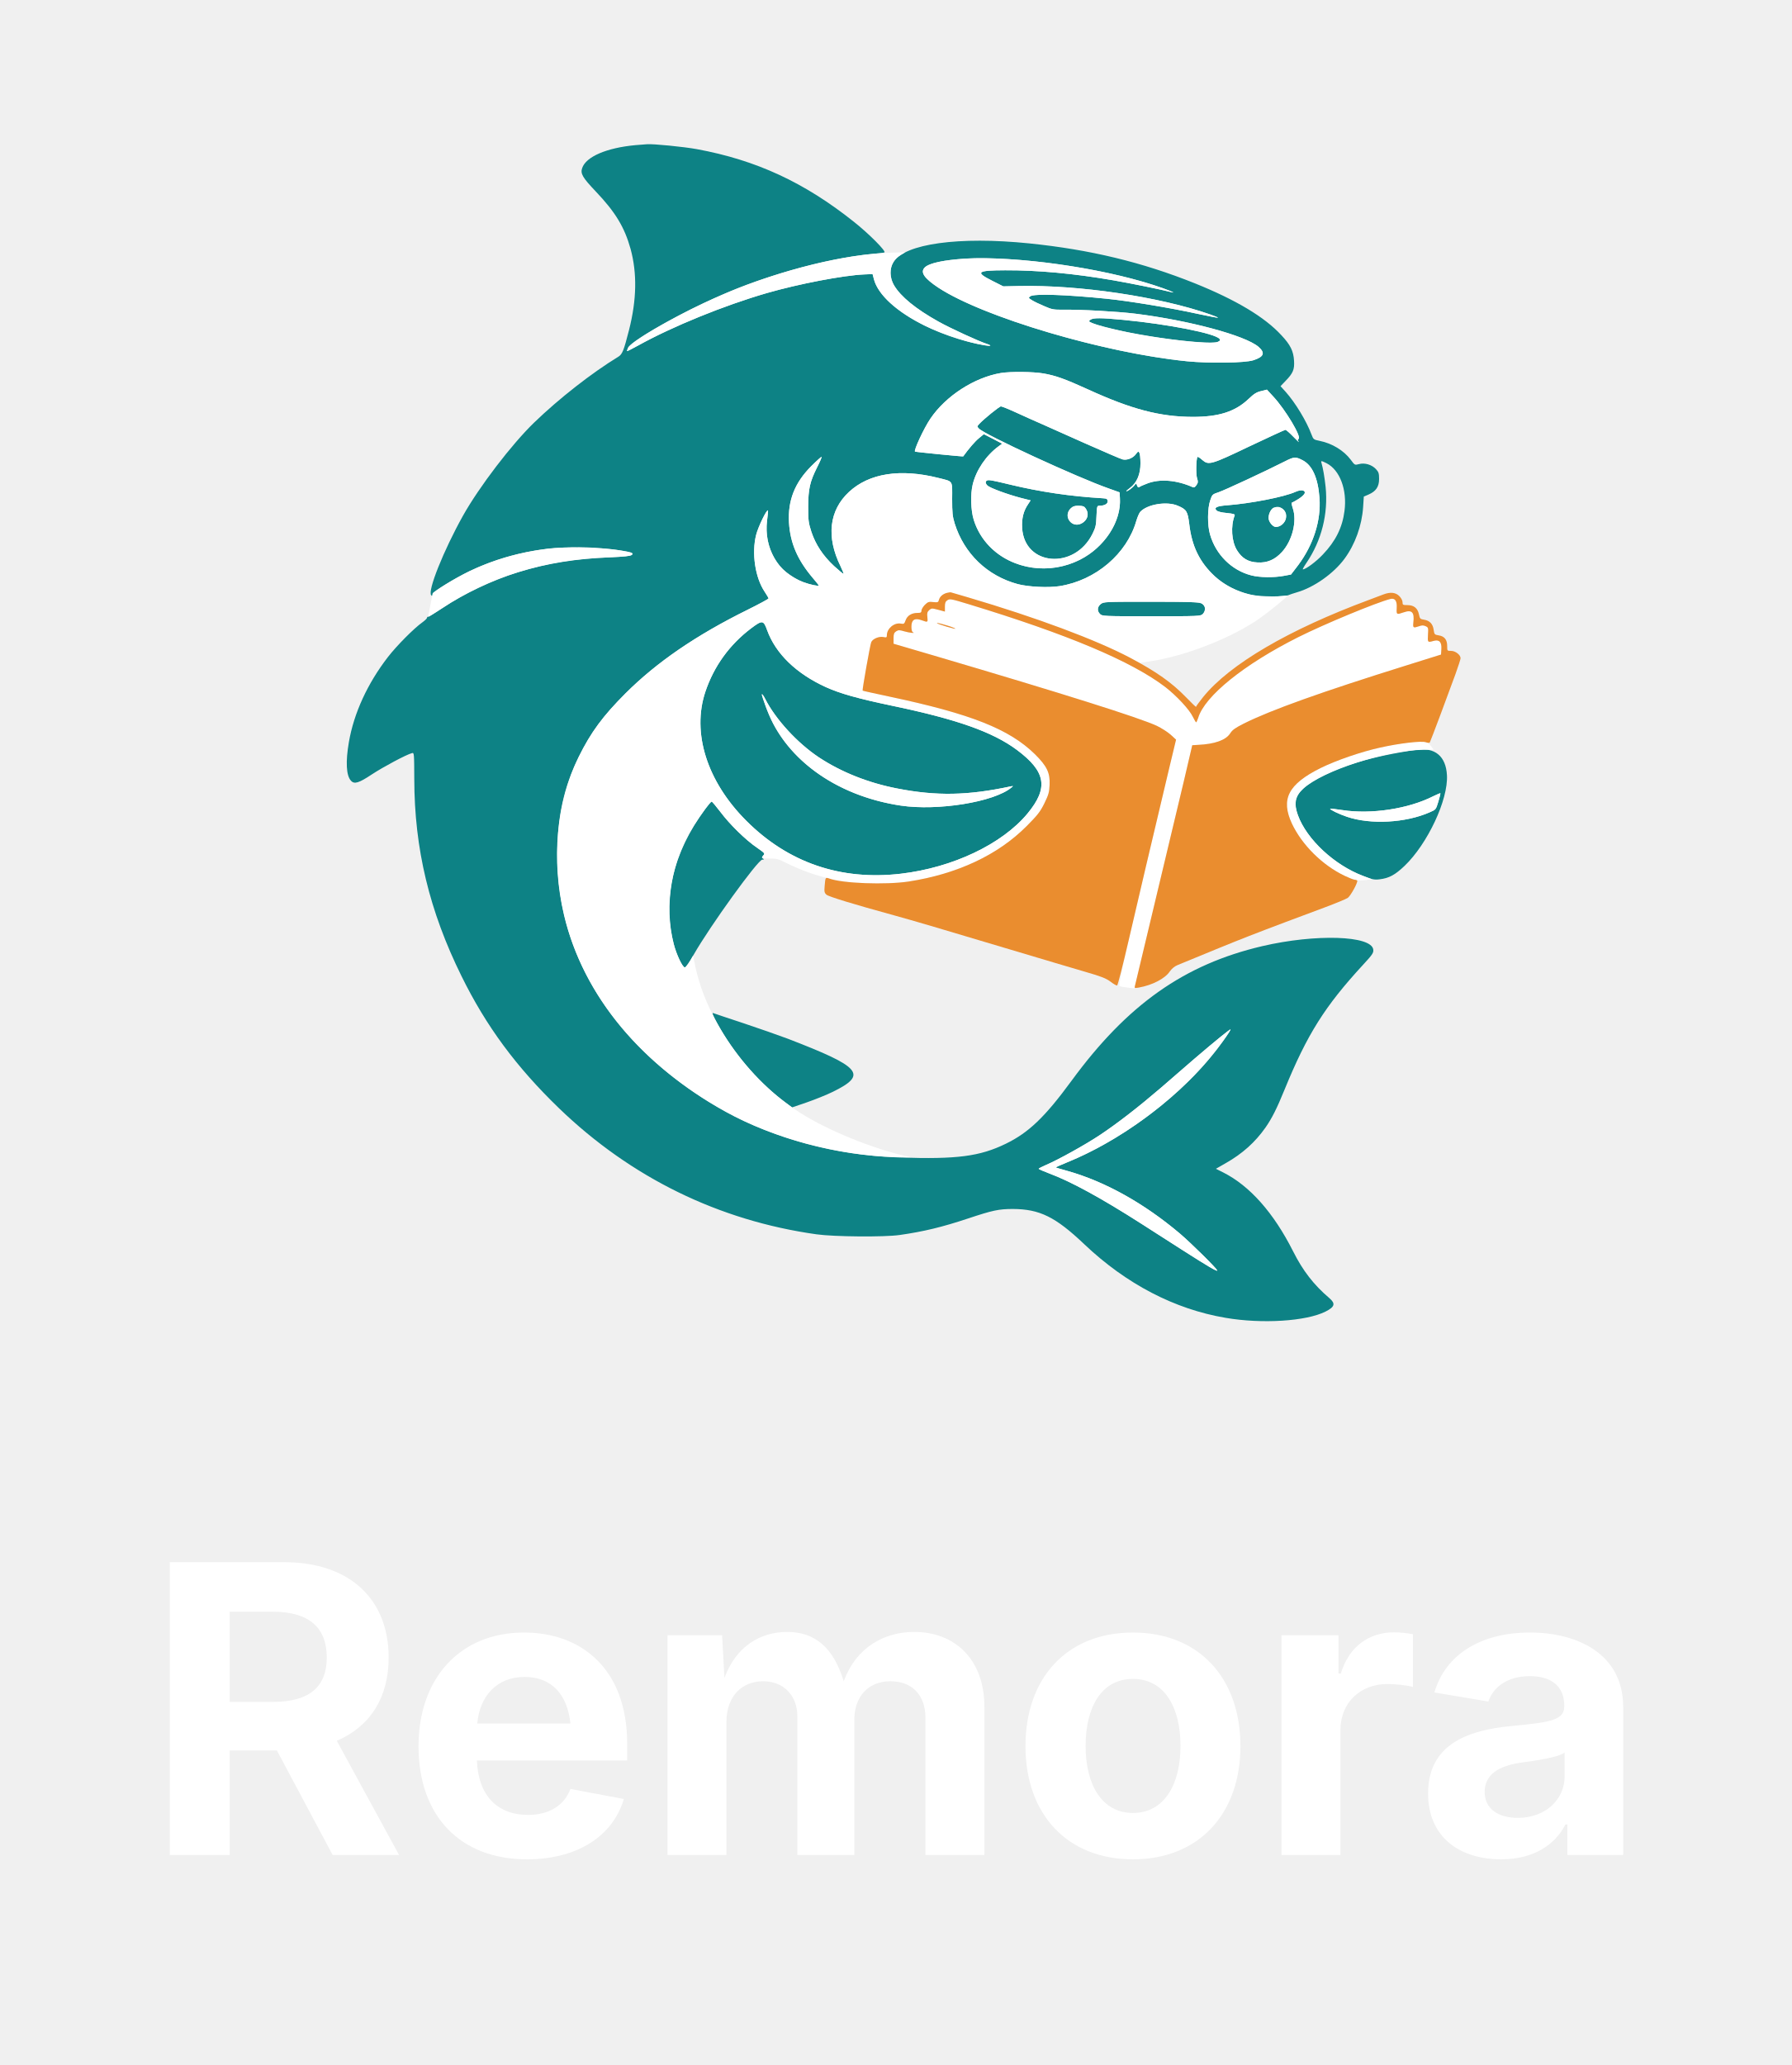
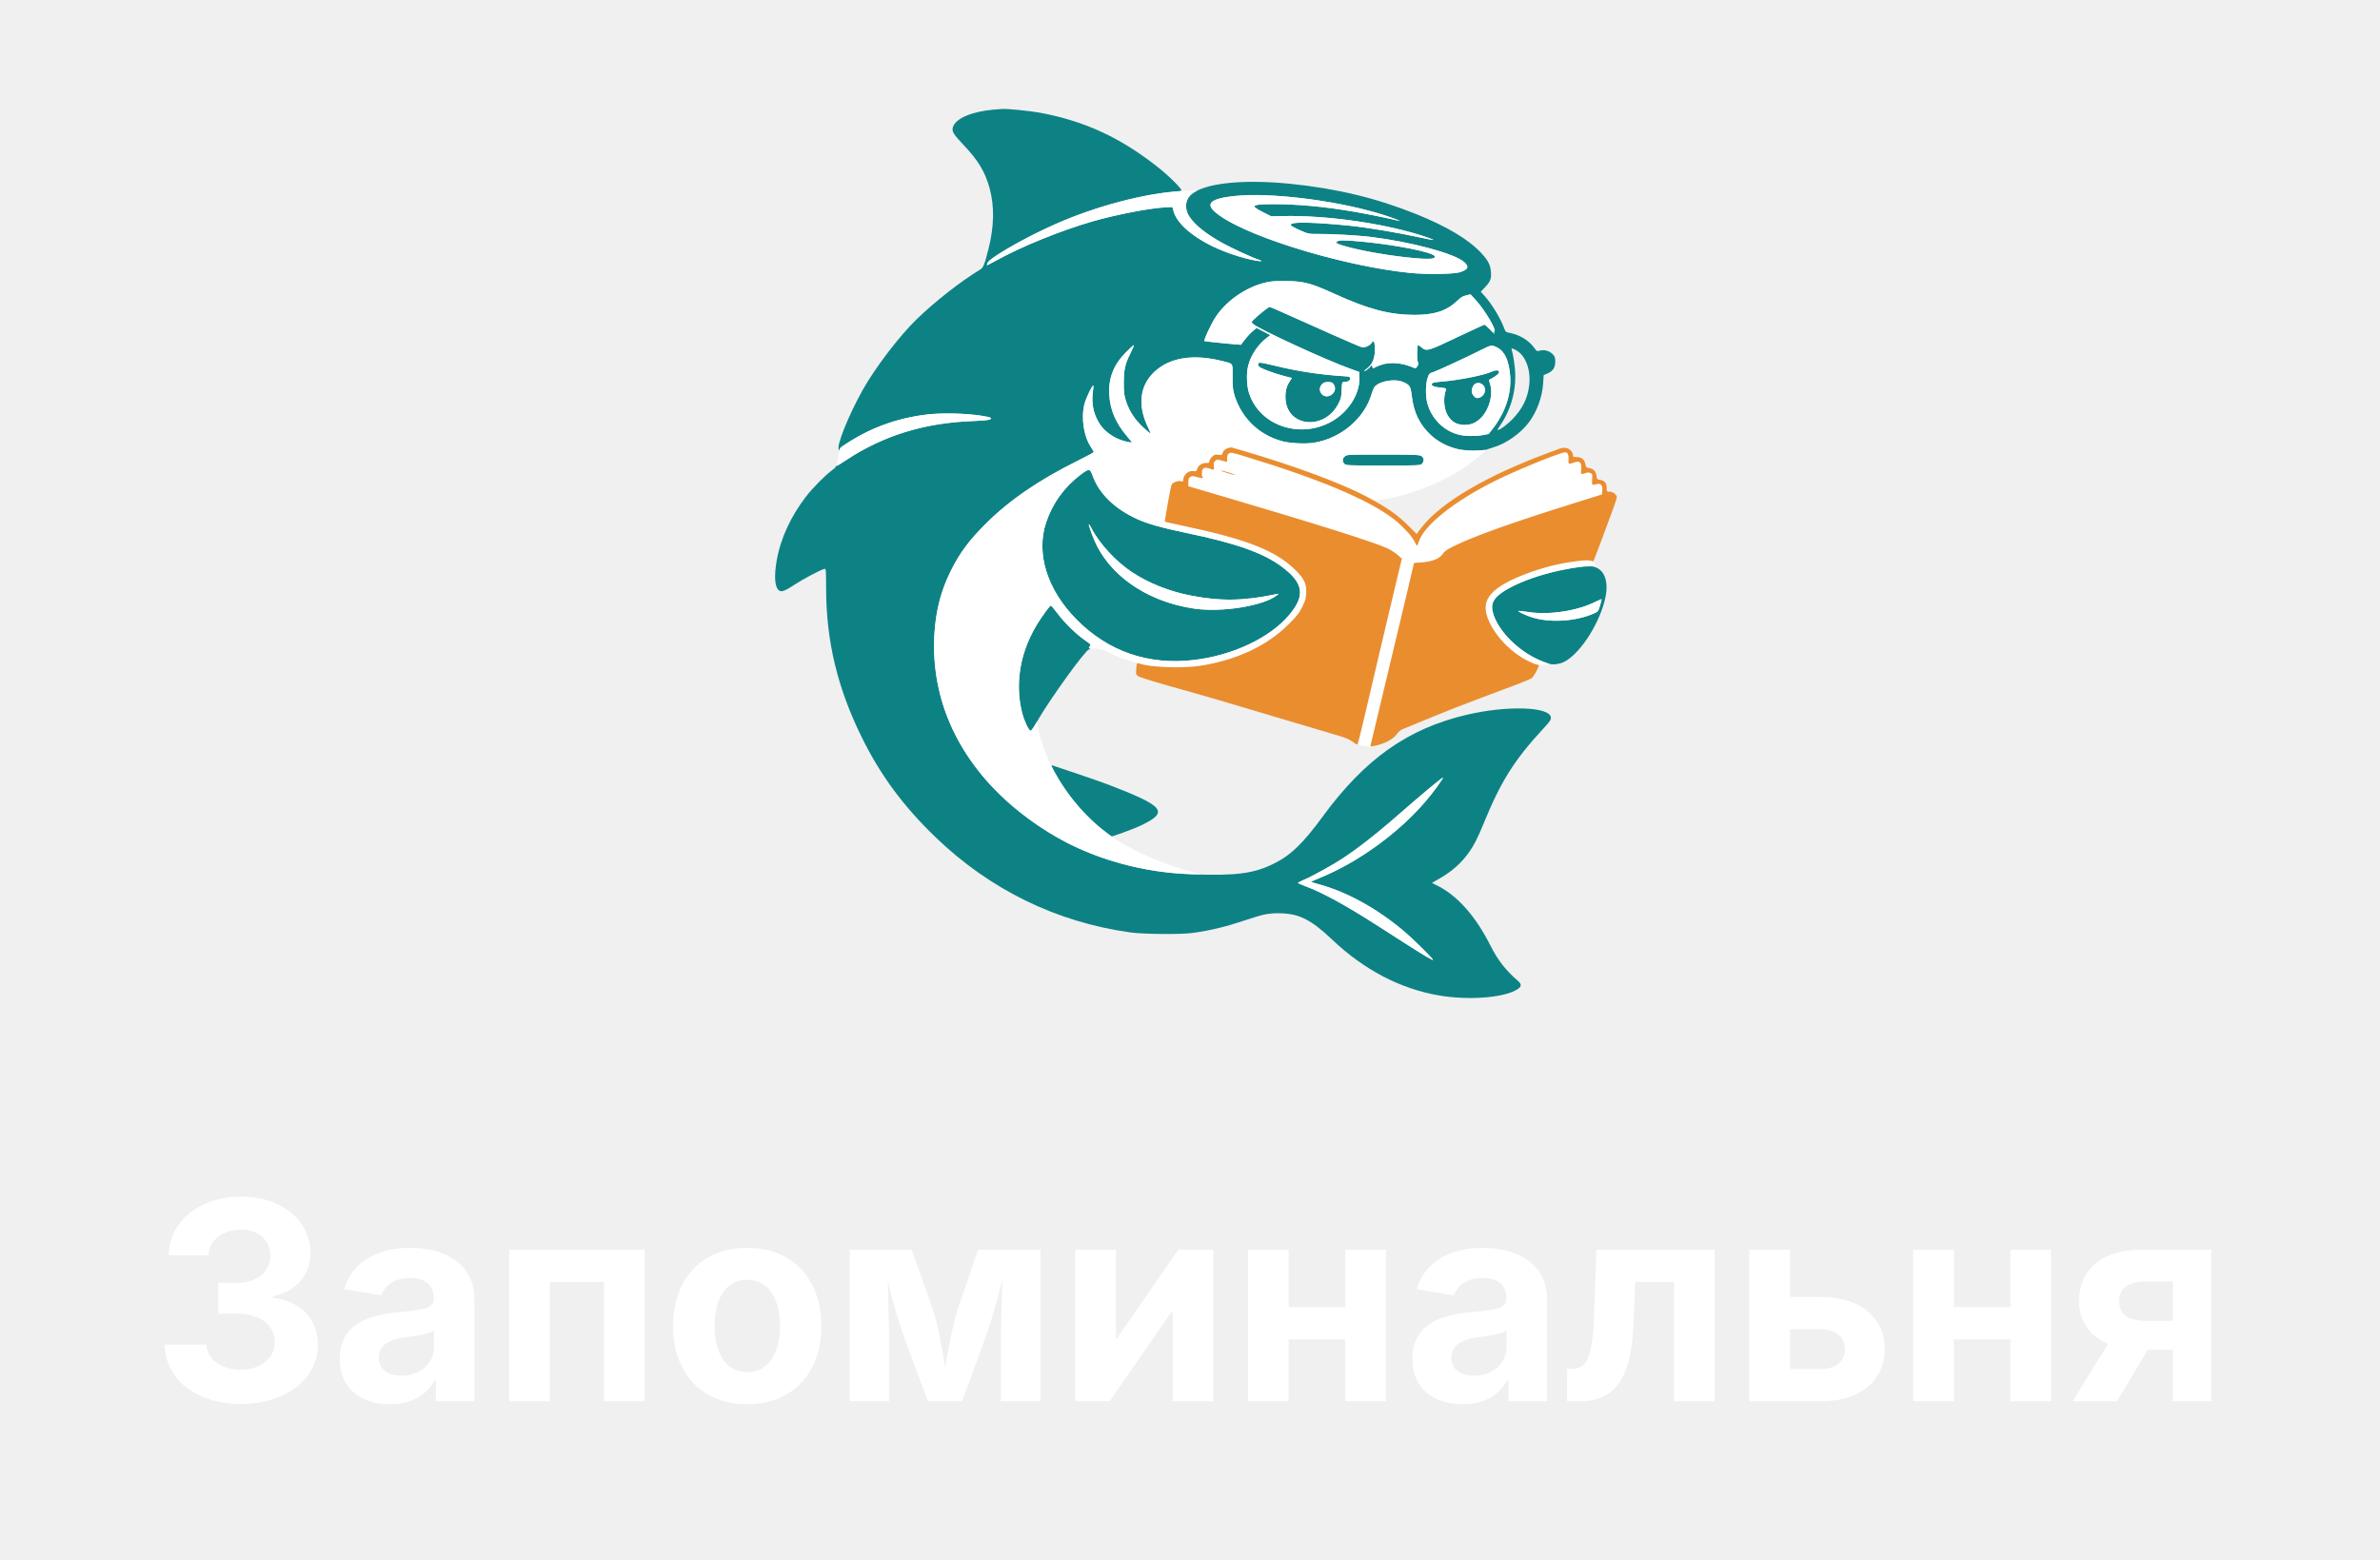
- <svg xmlns="http://www.w3.org/2000/svg" viewBox="0 0 1024 1180" role="img" aria-label="Remora">
-   <g transform="translate(112 0) scale(0.6379585)">
+ <svg xmlns="http://www.w3.org/2000/svg" viewBox="0 0 1800 1180" role="img" aria-label="Запоминальня">
+   <g transform="translate(500 0) scale(0.6379585)">
    <g transform="translate(0,1254) scale(0.1,-0.1)" fill="#0D8285" stroke="none">
      <path d="M3938 11240 c-258 -24 -444 -103 -478 -206 -17 -49 4 -85 122 -209 177 -186 258 -321 312 -515 59 -217 55 -455 -14 -726 -47 -184 -60 -218 -97 -240 -236 -144 -527 -371 -752 -588 -201 -194 -492 -574 -639 -836 -173 -310 -320 -676 -284 -712 9 -9 12 -8 12 4 0 25 177 138 331 212 324 155 674 226 1054 213 162 -6 386 -34 403 -51 21 -21 -31 -31 -199 -38 -326 -12 -559 -51 -834 -137 -223 -70 -478 -192 -666 -317 -63 -42 -120 -76 -126 -77 -7 0 -13 -5 -13 -11 0 -6 -19 -24 -41 -40 -75 -53 -230 -209 -309 -311 -183 -237 -305 -502 -350 -763 -30 -174 -24 -298 18 -344 30 -35 71 -22 187 55 100 66 311 179 360 191 20 6 20 1 21 -232 1 -624 135 -1182 424 -1767 220 -447 490 -812 872 -1181 645 -622 1432 -1007 2308 -1130 156 -22 607 -26 745 -6 217 31 381 71 613 148 219 73 275 85 401 85 240 -1 382 -71 639 -315 376 -357 810 -583 1267 -660 326 -56 722 -31 895 56 83 42 92 71 34 121 -140 119 -237 245 -324 418 -175 347 -389 588 -628 708 l-64 32 89 51 c148 84 262 186 355 318 57 82 101 168 171 340 203 496 360 746 705 1120 82 89 93 105 90 133 -12 128 -517 144 -996 32 -699 -164 -1208 -524 -1707 -1205 -239 -326 -384 -465 -590 -565 -232 -113 -438 -140 -945 -123 -783 26 -1480 277 -2065 744 -653 521 -1006 1207 -1008 1959 -1 341 58 614 192 885 109 221 217 367 420 570 280 279 630 519 1089 746 105 52 192 99 192 104 0 4 -16 31 -35 60 -85 126 -118 346 -76 510 18 71 95 230 106 218 2 -2 -2 -42 -8 -89 -18 -147 20 -288 111 -407 37 -48 139 -118 213 -146 62 -23 139 -39 139 -30 0 2 -25 34 -56 70 -136 161 -200 311 -211 494 -11 198 52 356 199 504 49 49 91 86 93 84 3 -3 -15 -45 -40 -94 -65 -130 -79 -193 -80 -354 0 -123 3 -143 29 -224 38 -114 104 -214 203 -306 42 -38 80 -70 84 -70 4 0 -8 30 -26 68 -130 263 -102 501 76 666 180 167 460 211 801 125 134 -34 124 -17 123 -187 0 -127 3 -157 23 -222 85 -269 291 -468 565 -542 95 -25 274 -34 374 -18 324 51 604 290 688 585 10 33 25 68 34 79 61 69 239 99 338 56 78 -33 88 -50 102 -162 23 -201 93 -344 229 -470 84 -77 198 -137 312 -163 90 -21 322 -23 355 -3 6 3 37 13 70 23 150 43 327 167 425 300 95 129 156 297 167 464 l6 93 42 18 c67 29 95 70 95 140 0 50 -4 62 -28 88 -37 40 -101 59 -152 45 -38 -10 -38 -10 -74 39 -62 83 -168 147 -278 169 -55 11 -57 13 -74 58 -44 119 -146 286 -230 380 l-47 52 45 47 c67 69 81 102 76 181 -5 86 -32 142 -114 229 -150 163 -407 316 -774 464 -474 190 -939 302 -1485 358 -630 64 -1115 -3 -1217 -168 -35 -56 -32 -141 6 -207 60 -102 196 -213 401 -327 102 -57 358 -175 430 -198 69 -23 19 -23 -86 0 -454 97 -867 356 -925 579 l-12 46 -73 -3 c-189 -8 -589 -85 -874 -167 -383 -111 -843 -298 -1150 -468 -55 -30 -101 -54 -103 -52 -1 1 3 14 9 29 36 77 605 386 994 539 393 154 885 277 1206 303 46 4 90 10 97 13 18 10 -138 167 -273 274 -443 353 -875 553 -1407 651 -114 21 -394 49 -448 44 -8 0 -54 -4 -102 -8z m3322 -1020 c447 -26 958 -116 1322 -234 118 -38 219 -79 153 -62 -78 21 -370 80 -515 105 -358 62 -679 91 -970 90 -254 -1 -271 -16 -116 -94 l99 -50 138 3 c539 12 1264 -96 1717 -255 40 -14 71 -27 69 -29 -2 -2 -86 14 -188 36 -236 52 -610 114 -809 134 -364 37 -652 47 -685 22 -18 -13 -17 -15 15 -35 19 -12 69 -36 110 -53 68 -30 84 -33 170 -32 164 2 485 -16 648 -36 482 -60 982 -195 1101 -296 63 -55 50 -90 -46 -121 -76 -24 -389 -29 -593 -9 -839 84 -2064 472 -2330 738 -87 87 -23 140 200 168 170 20 279 23 510 10z m333 -1025 c108 -19 191 -48 397 -142 391 -179 646 -246 940 -247 235 0 381 47 501 161 48 46 72 61 113 70 l51 13 58 -63 c107 -115 254 -360 226 -378 -10 -6 -10 -11 1 -26 7 -10 -14 10 -48 45 -33 34 -65 62 -71 62 -6 0 -149 -66 -318 -146 -349 -167 -370 -173 -427 -124 -20 18 -39 30 -43 27 -12 -13 -15 -155 -4 -190 10 -30 10 -40 -5 -62 -12 -18 -22 -24 -33 -19 -144 64 -293 77 -406 34 -33 -12 -66 -27 -72 -32 -9 -7 -15 -4 -21 12 -8 23 -9 23 -23 4 -16 -22 -59 -54 -73 -54 -5 0 9 13 31 29 62 45 96 124 95 222 0 43 -4 85 -10 94 -8 15 -12 13 -31 -13 -25 -35 -80 -57 -119 -47 -15 3 -164 68 -332 142 -168 75 -343 153 -390 174 -47 20 -145 64 -219 98 -74 34 -140 61 -149 61 -14 0 -157 -116 -196 -159 -18 -20 -18 -22 -2 -39 48 -54 890 -442 1166 -538 l95 -34 3 -52 c13 -210 -139 -443 -358 -552 -382 -188 -837 -17 -952 359 -26 83 -30 230 -9 315 31 129 120 260 230 341 l34 25 -82 43 -82 42 -44 -36 c-35 -28 -93 -96 -141 -163 -2 -3 -426 39 -432 43 -13 9 80 210 138 295 138 204 394 369 632 409 86 14 289 12 381 -4z m2323 -778 c86 -45 137 -159 150 -337 15 -202 -54 -418 -190 -601 l-65 -85 -64 -12 c-90 -17 -218 -15 -291 4 -177 45 -319 186 -371 368 -24 81 -23 234 2 304 17 52 20 55 75 73 54 18 413 185 593 276 84 43 97 43 161 10z m213 -26 c120 -61 186 -239 161 -428 -19 -149 -80 -271 -194 -390 -60 -64 -153 -133 -179 -133 -4 0 10 26 32 58 136 200 196 440 172 680 -10 91 -23 167 -37 215 -7 22 -2 21 45 -2z m-874 -5098 c-293 -459 -885 -935 -1447 -1163 -59 -24 -106 -45 -104 -47 1 -2 50 -16 107 -32 335 -95 682 -288 1004 -560 98 -83 335 -317 335 -331 0 -12 -85 38 -315 185 -104 67 -271 174 -370 237 -360 230 -628 376 -822 448 -51 19 -93 38 -93 41 0 3 28 18 63 33 109 46 358 184 488 271 155 103 348 253 539 417 80 69 217 188 305 264 152 131 315 264 323 264 3 0 -4 -12 -13 -27z M8014 9676 c-18 -14 -17 -15 16 -30 43 -17 155 -47 316 -82 285 -61 753 -111 809 -86 22 10 25 15 15 27 -41 49 -458 131 -864 170 -200 19 -267 19 -292 1z M7076 8225 c-3 -8 4 -23 15 -34 24 -22 175 -78 300 -111 l87 -22 -23 -35 c-41 -60 -58 -127 -53 -212 20 -341 470 -378 631 -51 28 56 32 77 35 157 4 90 5 93 27 93 45 0 77 18 73 43 -2 18 -10 22 -43 24 -289 17 -559 57 -830 122 -184 45 -210 48 -219 26z m880 -223 c6 -4 16 -17 23 -29 45 -86 -76 -177 -144 -108 -56 56 -15 145 67 145 24 0 48 -4 54 -8z M9850 8134 c-102 -46 -402 -104 -612 -120 -94 -7 -120 -21 -93 -47 9 -9 44 -18 90 -22 60 -6 75 -11 71 -22 -37 -96 -28 -233 21 -312 45 -72 100 -105 184 -109 86 -5 155 24 219 94 93 102 137 278 96 394 -8 25 -12 46 -7 48 4 1 32 17 62 35 87 52 61 102 -31 61z m-112 -154 c59 -55 17 -160 -63 -160 -27 0 -65 46 -65 80 0 83 75 129 128 80z M8106 7129 c-31 -25 -34 -61 -6 -89 19 -19 33 -20 460 -20 427 0 441 1 460 20 20 20 26 56 12 76 -21 32 -53 34 -475 34 -414 0 -425 0 -451 -21z M4974 6912 c-194 -147 -333 -339 -410 -568 -123 -368 14 -803 366 -1155 375 -376 847 -538 1385 -475 464 54 908 265 1135 539 190 230 166 375 -95 570 -217 161 -538 275 -1125 397 -304 64 -460 108 -588 166 -265 121 -449 300 -525 510 -32 90 -43 91 -143 16z m127 -634 c93 -182 287 -393 479 -521 201 -133 445 -230 705 -280 350 -68 630 -63 1013 19 26 5 27 5 7 -11 -156 -129 -658 -210 -989 -161 -517 77 -946 353 -1145 735 -33 63 -101 237 -101 258 0 13 13 -4 31 -39z M10935 5824 c-394 -57 -695 -147 -908 -271 -166 -98 -204 -177 -154 -315 79 -217 321 -442 585 -544 81 -32 101 -36 147 -30 84 10 138 39 223 120 206 197 392 593 380 812 -9 170 -107 252 -273 228z m196 -464 c-22 -72 -22 -72 -78 -96 -215 -95 -529 -112 -741 -40 -74 25 -156 65 -150 72 3 2 52 -3 109 -12 258 -40 592 11 814 124 33 16 62 28 64 27 2 -2 -6 -36 -18 -75z M4562 5293 c-289 -393 -385 -805 -281 -1210 24 -93 78 -208 99 -208 8 0 43 51 80 115 146 256 575 850 614 850 17 0 18 2 6 10 -12 8 -12 11 3 28 16 18 14 20 -55 68 -101 68 -246 210 -329 321 -39 51 -74 93 -79 93 -4 0 -31 -30 -58 -67z M4665 3384 c149 -274 363 -528 593 -701 l83 -62 132 45 c72 25 177 67 232 94 316 155 258 222 -405 477 -80 30 -257 92 -395 138 -137 45 -259 86 -269 90 -14 6 -8 -12 29 -81z" />
    </g>
    <g transform="translate(0,1254) scale(0.1,-0.1)" fill="#FFFFFF" stroke="none">
      <path d="M6080 10268 c-465 -44 -1023 -205 -1530 -442 -304 -142 -655 -350 -679 -402 -6 -15 -10 -28 -9 -29 2 -2 48 22 103 52 307 170 767 357 1150 468 285 82 685 159 874 167 l73 3 12 -46 c37 -141 205 -294 459 -418 126 -61 333 -133 466 -161 105 -23 155 -23 86 0 -72 23 -328 141 -430 198 -205 114 -341 225 -401 327 -58 100 -33 214 59 270 l42 25 -95 -2 c-52 -1 -133 -6 -180 -10z M6890 10223 c-181 -10 -326 -42 -361 -79 -41 -44 -7 -94 122 -180 398 -264 1482 -585 2229 -660 204 -20 517 -15 593 9 96 31 109 66 46 121 -119 101 -619 236 -1101 296 -163 20 -484 38 -648 36 -86 -1 -102 2 -170 32 -41 17 -91 41 -110 53 -32 20 -33 22 -15 35 33 25 321 15 685 -22 199 -20 573 -82 809 -134 102 -22 186 -38 188 -36 2 2 -29 15 -69 29 -453 159 -1178 267 -1717 255 l-138 -3 -99 50 c-155 78 -138 93 116 94 291 1 612 -28 970 -90 145 -25 437 -84 515 -105 66 -17 -35 24 -153 62 -487 158 -1238 263 -1692 237z m1416 -548 c406 -39 823 -121 864 -170 10 -12 7 -17 -15 -27 -90 -41 -925 84 -1125 168 -33 15 -34 16 -16 30 25 18 92 18 292 -1z M7212 9199 c-238 -40 -494 -205 -632 -409 -58 -85 -151 -286 -138 -295 6 -4 430 -46 432 -43 48 67 106 135 141 163 l44 36 82 -42 82 -43 -34 -25 c-110 -81 -199 -212 -230 -341 -21 -85 -17 -232 9 -315 48 -156 163 -290 314 -364 271 -134 601 -79 814 134 124 123 191 279 182 423 l-3 52 -95 34 c-276 96 -1118 484 -1166 538 -16 17 -16 19 2 39 39 43 182 159 196 159 9 0 75 -27 149 -61 74 -34 172 -78 219 -98 47 -21 222 -99 390 -174 168 -74 317 -139 332 -142 39 -10 94 12 119 47 19 26 23 28 31 13 6 -9 10 -51 10 -94 1 -98 -33 -177 -95 -222 -22 -16 -36 -29 -31 -29 14 0 57 32 73 54 14 19 15 19 23 -4 6 -16 12 -19 21 -12 6 5 39 20 72 32 113 43 262 30 406 -34 11 -5 21 1 33 19 15 22 15 32 5 62 -11 35 -8 177 4 190 4 3 23 -9 43 -27 57 -49 78 -43 427 124 169 80 312 146 318 146 6 0 38 -28 71 -62 34 -35 55 -55 48 -45 -11 15 -11 20 -1 26 28 18 -119 263 -226 378 l-58 63 -51 -13 c-41 -9 -65 -24 -113 -70 -120 -114 -266 -161 -501 -161 -294 1 -549 68 -940 247 -206 94 -289 123 -397 142 -92 16 -295 18 -381 4z m83 -1000 c271 -65 541 -105 830 -122 33 -2 41 -6 43 -24 4 -25 -28 -43 -73 -43 -22 0 -23 -3 -27 -93 -3 -80 -7 -101 -35 -157 -161 -327 -611 -290 -631 51 -5 85 12 152 53 212 l23 35 -87 22 c-125 33 -276 89 -300 111 -25 23 -17 49 14 49 12 0 98 -18 190 -41z M7835 7984 c-67 -72 11 -177 98 -133 51 26 70 76 46 122 -17 31 -28 37 -77 37 -34 0 -48 -6 -67 -26z M5512 8364 c-147 -148 -210 -306 -199 -504 11 -183 75 -333 211 -494 31 -36 56 -68 56 -70 0 -9 -77 7 -139 30 -226 84 -355 304 -324 553 6 47 10 87 8 89 -11 12 -88 -147 -106 -218 -42 -164 -9 -384 76 -510 19 -29 35 -56 35 -60 0 -5 -87 -52 -192 -104 -459 -227 -809 -467 -1089 -746 -203 -203 -311 -349 -420 -570 -200 -406 -248 -922 -132 -1415 167 -708 685 -1339 1448 -1763 426 -237 1008 -392 1519 -406 88 -3 150 -3 136 0 -286 59 -671 209 -936 365 -485 287 -887 836 -993 1356 l-17 83 -30 -53 c-16 -28 -36 -52 -44 -52 -21 0 -75 115 -99 208 -90 350 -21 750 184 1068 65 101 145 209 155 209 5 0 40 -42 79 -93 83 -111 228 -253 329 -321 65 -45 71 -51 57 -66 -24 -27 -19 -30 55 -30 58 0 81 -5 129 -30 269 -135 515 -193 826 -193 267 0 490 40 730 130 270 102 444 210 616 382 100 101 122 128 160 205 38 78 44 99 47 166 5 108 -24 168 -132 275 -229 224 -570 360 -1301 515 -131 28 -241 52 -242 54 -5 5 67 411 77 434 13 30 70 54 109 46 27 -6 31 -4 31 15 0 62 67 117 127 105 25 -5 30 -2 41 30 15 42 54 66 107 66 29 0 35 4 35 21 0 11 14 34 30 51 27 27 36 30 75 26 41 -5 45 -4 54 23 12 34 50 60 88 61 31 0 188 -45 543 -159 430 -137 842 -298 1065 -418 l101 -53 90 14 c321 47 743 214 989 389 93 66 249 194 243 199 -1 2 -37 -1 -78 -5 -205 -24 -427 46 -572 179 -136 126 -206 269 -229 470 -14 112 -24 129 -102 162 -99 43 -277 13 -338 -56 -9 -11 -24 -46 -34 -79 -84 -295 -364 -534 -688 -585 -100 -16 -279 -7 -374 18 -274 74 -480 273 -565 542 -20 65 -23 95 -23 222 1 170 11 153 -123 187 -341 86 -621 42 -801 -125 -178 -165 -206 -403 -76 -666 18 -38 30 -68 26 -68 -4 0 -42 32 -84 70 -99 92 -165 192 -203 306 -26 81 -29 101 -29 224 1 161 15 224 80 354 25 49 43 91 40 94 -2 2 -44 -35 -93 -84z m3491 -1225 c43 -23 50 -66 17 -99 -19 -19 -33 -20 -460 -20 -427 0 -441 1 -460 20 -28 28 -25 64 6 89 26 21 37 21 451 21 300 0 431 -3 446 -11z m-3886 -243 c76 -210 260 -389 525 -510 128 -58 284 -102 588 -166 587 -122 908 -236 1125 -397 261 -195 285 -340 95 -570 -227 -274 -671 -485 -1135 -539 -538 -63 -1010 99 -1385 475 -352 352 -489 787 -366 1155 77 229 216 421 410 568 100 75 111 74 143 -16z M5070 6317 c0 -2 13 -42 29 -89 159 -472 622 -815 1217 -904 331 -49 833 32 989 161 20 16 19 16 -7 11 -383 -82 -663 -87 -1013 -19 -260 50 -504 147 -705 280 -192 128 -386 339 -479 521 -18 35 -31 52 -31 39z M9755 8407 c-180 -91 -539 -258 -593 -276 -55 -18 -58 -21 -75 -73 -25 -70 -26 -223 -2 -304 52 -182 194 -323 371 -368 73 -19 201 -21 291 -4 l64 12 65 85 c136 183 205 399 190 601 -13 178 -64 292 -150 337 -64 33 -77 33 -161 -10z m180 -282 c0 -17 -75 -73 -116 -87 -5 -2 -1 -23 7 -48 41 -116 -3 -292 -96 -394 -64 -70 -133 -99 -219 -94 -84 4 -139 37 -184 109 -49 79 -58 216 -21 312 4 11 -11 16 -71 22 -46 4 -81 13 -90 22 -27 26 -1 40 93 47 210 16 510 74 612 120 47 21 85 17 85 -9z M9657 7993 c-23 -6 -47 -54 -47 -93 0 -34 38 -80 65 -80 31 0 72 29 85 59 30 72 -26 134 -103 114z M3147 7625 c-247 -31 -485 -100 -696 -201 -118 -57 -331 -185 -331 -200 0 -3 -9 -51 -20 -106 -12 -55 -20 -102 -18 -103 2 -2 56 33 122 76 430 286 920 435 1505 457 120 5 184 11 193 20 18 18 8 22 -109 43 -145 26 -493 34 -646 14z M6732 7165 c-17 -13 -22 -26 -22 -60 l0 -43 -60 16 c-57 15 -60 15 -81 -3 -17 -16 -20 -28 -16 -62 5 -49 5 -49 -53 -28 -62 22 -90 3 -90 -59 0 -26 5 -46 13 -49 29 -12 -32 -5 -77 8 -44 13 -52 13 -73 0 -19 -13 -23 -24 -23 -63 l0 -48 368 -108 c1144 -337 1836 -555 1992 -628 41 -20 96 -55 123 -79 l48 -44 -60 -250 c-386 -1622 -461 -1949 -445 -1958 7 -4 39 -10 72 -13 l59 -7 11 44 c17 71 347 1454 432 1809 l76 325 50 3 c153 7 251 43 290 103 61 97 578 297 1579 609 l310 97 3 50 c4 63 -20 87 -71 72 -52 -15 -53 -14 -49 56 4 61 3 65 -21 76 -19 9 -34 9 -58 0 -53 -18 -57 -16 -52 33 11 93 -13 117 -87 91 -64 -22 -65 -21 -62 38 4 65 -15 92 -57 82 -123 -31 -592 -225 -827 -343 -484 -243 -837 -527 -895 -723 -7 -21 -15 -39 -18 -39 -3 0 -17 24 -31 52 -30 63 -146 187 -244 263 -299 229 -856 466 -1692 720 -117 36 -218 67 -225 70 -8 3 -24 -2 -37 -10z m-8 -226 c39 -11 75 -25 80 -30 5 -4 -28 3 -75 17 -79 25 -103 34 -84 34 4 0 40 -9 79 -21z M10830 5884 c-254 -35 -551 -123 -755 -224 -239 -119 -324 -228 -295 -381 38 -202 257 -457 496 -577 85 -43 138 -54 204 -45 l55 8 -78 29 c-251 91 -506 329 -584 543 -40 110 -28 169 48 239 176 161 745 345 1080 348 l87 1 -20 28 c-36 51 -64 54 -238 31z M11085 5408 c-222 -113 -556 -164 -814 -124 -57 9 -106 14 -109 12 -6 -7 76 -47 150 -72 212 -72 526 -55 741 40 56 24 56 24 78 96 12 39 20 73 18 75 -2 1 -31 -11 -64 -27z M9185 3257 c-44 -35 -152 -126 -240 -201 -88 -76 -225 -195 -305 -264 -191 -164 -384 -314 -539 -417 -130 -87 -379 -225 -488 -271 -35 -15 -63 -30 -63 -33 0 -3 42 -22 93 -41 194 -72 462 -218 822 -448 99 -63 266 -170 370 -237 230 -147 315 -197 315 -185 0 14 -237 248 -335 331 -322 272 -669 465 -1004 560 -57 16 -106 30 -107 32 -2 2 45 23 104 47 460 187 946 540 1264 920 93 111 209 270 196 270 -2 0 -39 -28 -83 -63z" />
    </g>
    <g transform="translate(0,1254) scale(0.1,-0.1)" fill="#EA8D2F" stroke="none">
      <path d="M6726 7229 c-36 -10 -63 -34 -70 -64 -5 -20 -10 -22 -50 -18 -40 5 -48 2 -76 -25 -16 -17 -30 -40 -30 -51 0 -17 -6 -21 -35 -21 -53 0 -92 -24 -107 -66 -11 -32 -16 -35 -41 -30 -60 12 -127 -43 -127 -105 0 -19 -4 -21 -31 -15 -39 8 -96 -16 -109 -46 -10 -23 -82 -429 -77 -434 1 -2 111 -26 242 -54 731 -155 1072 -291 1301 -515 108 -107 137 -167 132 -275 -3 -67 -9 -88 -47 -166 -38 -77 -60 -104 -160 -205 -258 -258 -619 -427 -1056 -495 -202 -31 -598 -17 -712 27 -33 12 -34 11 -40 -63 -5 -55 -3 -65 16 -82 19 -17 241 -85 606 -185 178 -49 425 -122 1040 -306 270 -81 571 -170 670 -199 149 -43 188 -59 229 -89 27 -21 53 -36 59 -34 6 2 52 183 103 403 85 366 213 912 365 1549 l60 250 -48 44 c-27 24 -82 59 -123 79 -156 73 -848 291 -1992 628 l-368 108 0 48 c0 39 4 50 23 63 21 13 29 13 73 0 45 -13 106 -20 77 -8 -8 3 -13 23 -13 49 0 62 28 81 90 59 58 -21 58 -21 53 28 -4 34 -1 46 16 62 21 18 24 18 81 3 l60 -16 0 44 c0 34 5 47 23 58 20 14 36 11 187 -35 887 -270 1463 -512 1766 -744 98 -76 214 -200 244 -263 14 -28 28 -52 31 -52 3 0 11 18 18 39 58 196 411 480 895 723 235 118 704 312 827 343 42 10 61 -17 57 -82 -3 -59 -2 -60 62 -38 74 26 98 2 87 -91 -5 -49 -1 -51 52 -33 24 9 39 9 58 0 24 -11 25 -15 21 -76 -4 -70 -3 -71 49 -56 51 15 75 -9 71 -72 l-3 -50 -310 -97 c-759 -237 -1212 -399 -1457 -521 -77 -39 -103 -57 -122 -88 -39 -60 -137 -96 -290 -103 l-50 -3 -76 -325 c-71 -296 -423 -1772 -437 -1829 -6 -23 -4 -23 33 -17 124 22 237 81 280 146 16 23 41 44 67 55 45 19 107 44 377 155 184 75 329 132 595 232 88 33 243 91 345 129 102 38 196 77 210 87 26 19 92 140 84 154 -3 4 -13 8 -22 8 -10 0 -50 16 -90 35 -200 95 -383 277 -473 468 -102 219 -33 353 256 497 137 68 366 147 535 184 171 38 365 61 407 48 18 -6 35 -7 37 -3 6 8 172 451 230 612 25 70 46 134 46 143 0 30 -46 66 -85 66 -35 0 -35 0 -35 44 0 56 -24 87 -76 95 -37 6 -39 8 -45 49 -7 53 -35 83 -85 91 -36 6 -39 9 -47 48 -11 55 -45 83 -103 83 -41 0 -44 2 -44 26 0 15 -12 38 -29 55 -33 33 -80 38 -141 15 -19 -7 -78 -29 -130 -49 -718 -266 -1248 -576 -1486 -870 -35 -44 -64 -83 -64 -88 0 -4 -39 33 -87 83 -130 134 -264 229 -503 356 -303 160 -840 361 -1455 542 -77 22 -144 42 -150 44 -5 2 -23 -1 -39 -5z M6641 6956 c2 -2 42 -16 88 -30 47 -14 80 -21 75 -17 -5 5 -41 19 -80 30 -70 21 -92 25 -83 17z" />
    </g>
  </g>
-   <text x="512" y="1060" fill="#FFFFFF" text-anchor="middle" font-family="Inter, 'Segoe UI', sans-serif" font-size="230" font-weight="700">Remora</text>
+   <text x="900" y="1060" fill="#FFFFFF" text-anchor="middle" font-family="Inter, 'Segoe UI', sans-serif" font-size="210" font-weight="700">Запоминальня</text>
</svg>
